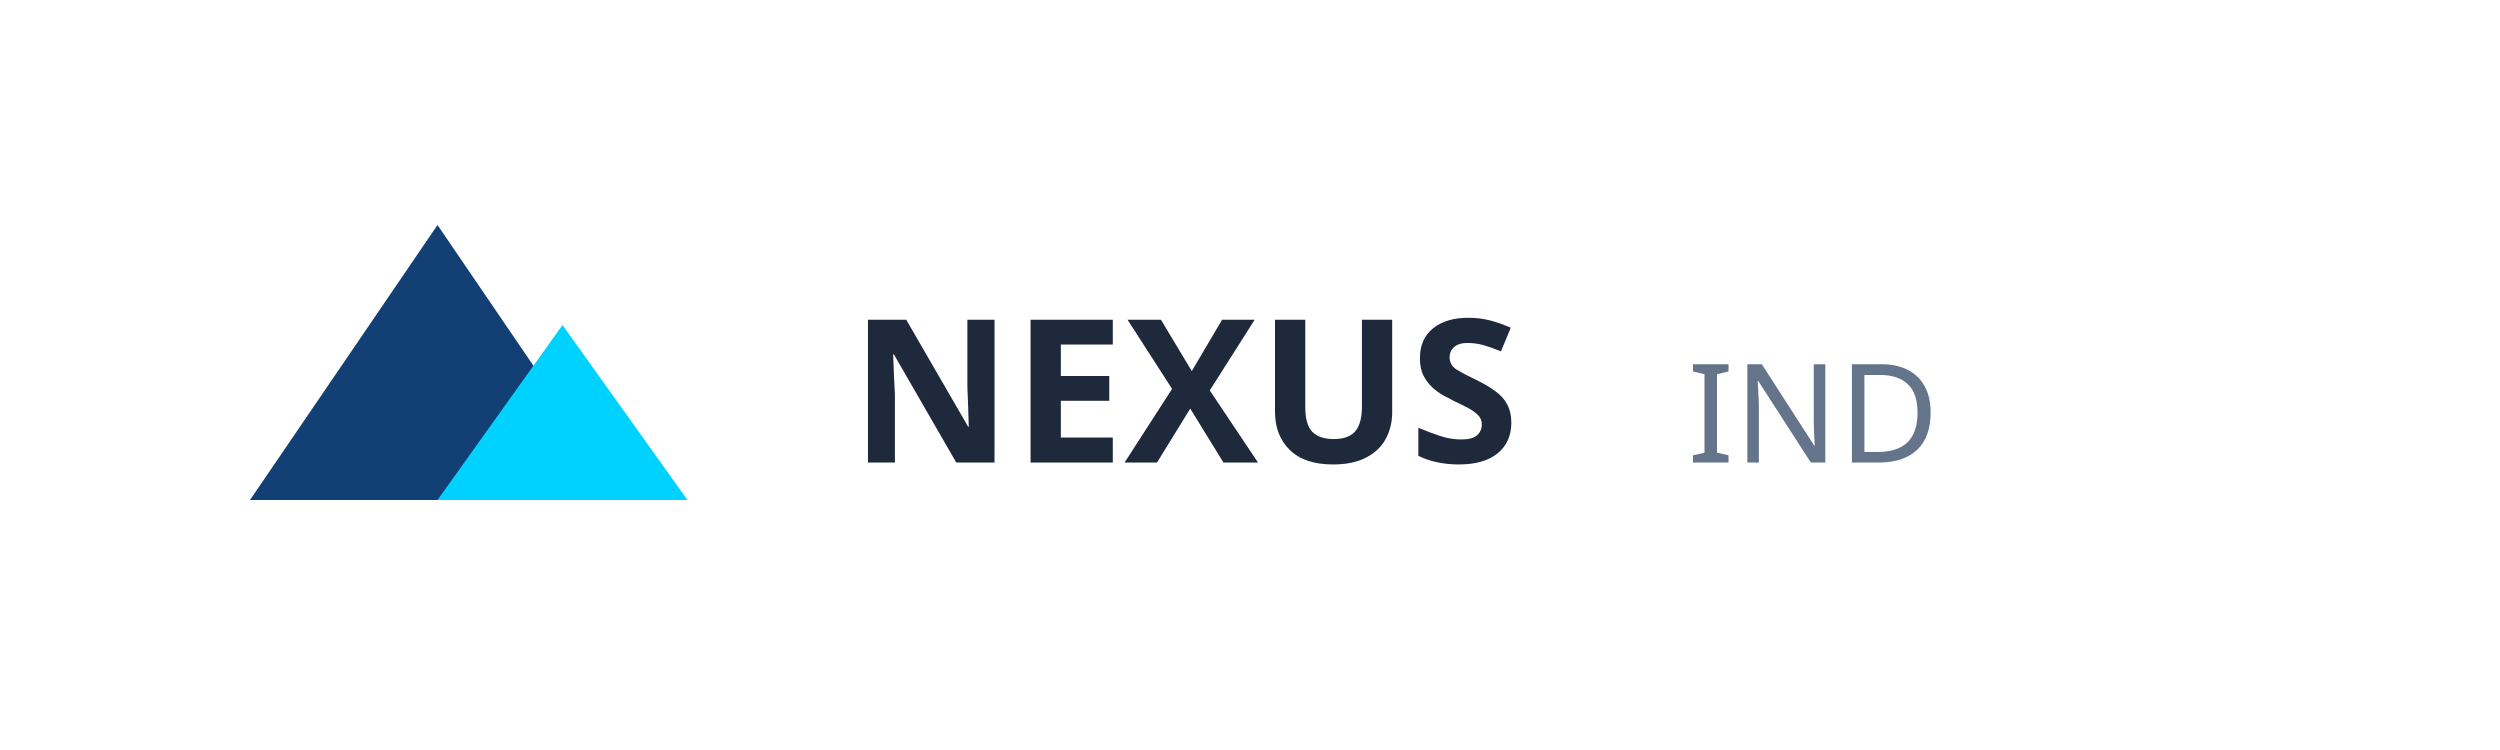
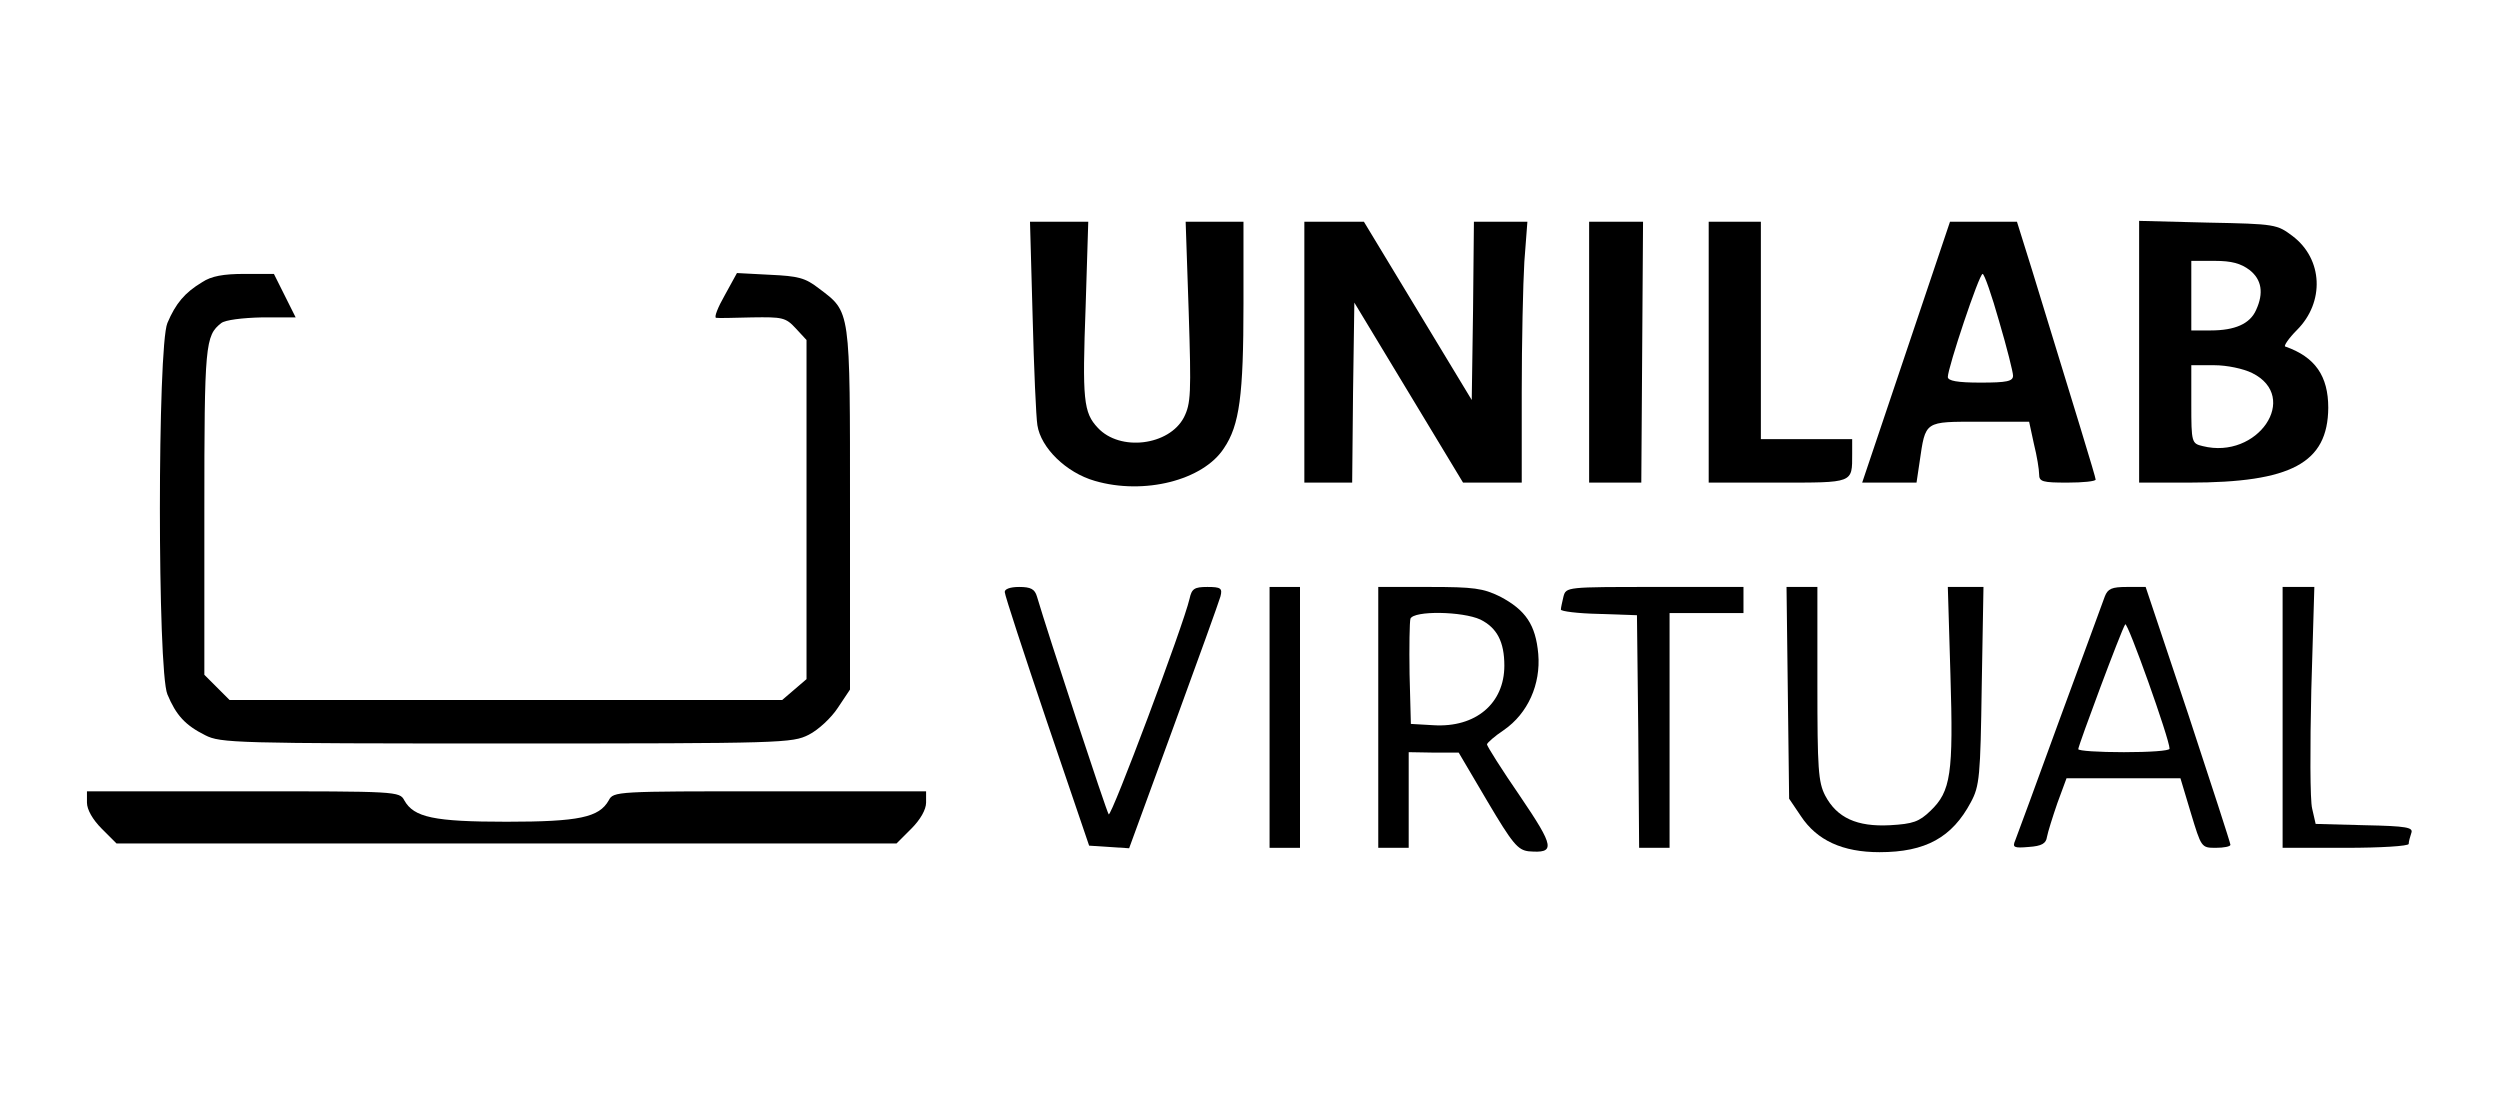
- <svg xmlns="http://www.w3.org/2000/svg" viewBox="0 0 200 60" width="100%" height="100%">
-   <rect width="200" height="60" rx="8" fill="none" />
-   <polygon points="20,40 35,18 50,40" fill="#134074" />
-   <polygon points="35,40 45,26 55,40" fill="#00D2FF" />
-   <text x="68" y="37" font-family="system-ui, sans-serif" font-weight="700" font-size="16" fill="#1E293B">NEXUS</text>
-   <text x="135" y="37" font-family="system-ui, sans-serif" font-weight="400" font-size="11" fill="#64748B">IND</text>
+ <svg xmlns="http://www.w3.org/2000/svg" version="1.0" width="575pt" height="254pt" viewBox="0 0 575 254" preserveAspectRatio="xMidYMid meet">
+   <g transform="translate(0,254) scale(0.1,-0.1)" fill="#000000" stroke="none">
+     <path d="M2375 1813 c3 -120 8 -233 11 -251 8 -52 66 -109 132 -128 113 -33 249 1 297 75 36 53 45 122 45 332 l0 189 -66 0 -67 0 7 -207 c6 -189 5 -211 -11 -243 -34 -65 -147 -79 -198 -24 -33 35 -36 64 -28 280 l6 194 -67 0 -67 0 6 -217z" />
+     <path d="M3000 1730 l0 -300 55 0 55 0 2 207 3 207 125 -207 125 -207 68 0 67 0 0 208 c0 115 3 250 6 300 l7 92 -61 0 -62 0 -2 -205 -3 -205 -124 205 -124 205 -68 0 -69 0 0 -300z" />
+     <path d="M3655 1730 l0 -300 60 0 60 0 2 300 2 300 -62 0 -62 0 0 -300z" />
+     <path d="M3930 1730 l0 -300 159 0 c175 0 171 -2 171 66 l0 34 -105 0 -105 0 0 250 0 250 -60 0 -60 0 0 -300z" />
+     <path d="M4384 1730 l-101 -300 62 0 63 0 7 47 c14 96 10 93 138 93 l114 0 11 -51 c7 -28 12 -59 12 -70 0 -17 8 -19 65 -19 36 0 65 3 65 7 0 6 -46 155 -146 481 l-35 112 -77 0 -77 0 -101 -300z m214 71 c18 -61 32 -117 32 -125 0 -13 -14 -16 -75 -16 -53 0 -75 4 -75 13 0 21 72 237 80 237 4 0 21 -49 38 -109z" />
+     <path d="M4920 1731 l0 -301 115 0 c235 0 319 45 320 172 0 73 -30 117 -99 141 -4 1 8 19 27 38 64 64 60 163 -10 216 -36 27 -39 28 -195 31 l-158 4 0 -301z m254 188 c28 -22 33 -53 15 -92 -14 -32 -49 -47 -104 -47 l-45 0 0 80 0 80 54 0 c39 0 60 -6 80 -21z m6 -237 c111 -55 13 -200 -114 -168 -25 6 -26 8 -26 96 l0 90 53 0 c29 0 67 -8 87 -18z" />
+     <path d="M465 1891 c-40 -24 -61 -49 -80 -94 -23 -54 -23 -800 0 -854 20 -48 41 -71 87 -94 35 -18 69 -19 693 -19 638 0 657 1 695 20 22 11 52 39 67 62 l28 42 0 415 c0 465 2 452 -72 508 -31 24 -47 28 -112 31 l-76 4 -28 -51 c-16 -28 -25 -51 -20 -52 4 -1 42 0 83 1 69 1 77 0 100 -25 l25 -27 0 -390 0 -390 -28 -24 -28 -24 -635 0 -636 0 -29 29 -29 29 0 377 c0 384 2 403 39 432 9 7 48 12 94 13 l77 0 -25 50 -25 50 -68 0 c-48 0 -76 -5 -97 -19z" />
+     <path d="M2311 1178 c0 -7 44 -141 97 -298 l97 -285 46 -3 46 -3 102 279 c56 153 105 289 108 300 5 19 1 22 -30 22 -30 0 -36 -4 -41 -27 -14 -61 -180 -503 -186 -496 -5 6 -140 416 -165 501 -5 17 -14 22 -41 22 -21 0 -34 -5 -33 -12z" />
+     <path d="M2920 890 l0 -300 35 0 35 0 0 300 0 300 -35 0 -35 0 0 -300z" />
+     <path d="M3170 890 l0 -300 35 0 35 0 0 110 0 110 58 -1 57 0 66 -112 c58 -98 70 -112 95 -115 62 -5 60 9 -20 127 -42 61 -76 115 -76 119 1 4 18 19 39 33 55 38 85 105 79 175 -6 67 -29 101 -88 132 -39 19 -60 22 -162 22 l-118 0 0 -300z m235 225 c38 -19 55 -51 55 -106 0 -87 -66 -143 -163 -137 l-52 3 -3 114 c-1 63 0 121 2 128 8 19 120 17 161 -2z" />
+     <path d="M3596 1168 c-3 -13 -6 -26 -6 -30 0 -4 39 -9 88 -10 l87 -3 3 -267 2 -268 35 0 35 0 0 270 0 270 85 0 85 0 0 30 0 30 -204 0 c-203 0 -204 0 -210 -22z" />
+     <path d="M4112 947 l3 -244 27 -40 c37 -56 96 -83 181 -83 106 0 167 34 210 115 20 37 22 59 25 268 l4 227 -41 0 -41 0 6 -202 c7 -228 1 -268 -46 -313 -26 -25 -40 -30 -93 -33 -76 -4 -122 17 -149 68 -16 31 -18 61 -18 257 l0 223 -36 0 -35 0 3 -243z" />
+     <path d="M4841 1168 c-5 -13 -51 -140 -104 -283 -52 -143 -98 -268 -102 -278 -7 -16 -3 -18 31 -15 30 2 40 8 42 23 2 11 13 46 24 78 l21 57 131 0 131 0 24 -80 c24 -79 24 -80 57 -80 19 0 34 3 34 7 0 4 -44 139 -97 300 l-98 293 -43 0 c-35 0 -44 -4 -51 -22z m149 -350 c0 -5 -47 -8 -105 -8 -58 0 -105 3 -105 7 0 8 99 274 108 287 5 8 102 -264 102 -286z" />
+     <path d="M5250 890 l0 -300 145 0 c81 0 145 4 145 9 0 5 3 16 6 25 5 13 -10 16 -107 18 l-113 3 -8 35 c-5 19 -5 142 -2 273 l7 237 -37 0 -36 0 0 -300z" />
+     <path d="M200 694 c0 -16 13 -39 34 -60 l34 -34 897 0 897 0 34 34 c21 21 34 44 34 60 l0 26 -360 0 c-354 0 -359 0 -370 -21 -22 -39 -68 -49 -235 -49 -167 0 -213 10 -235 49 -11 21 -16 21 -370 21 l-360 0 0 -26z" />
+   </g>
</svg>
